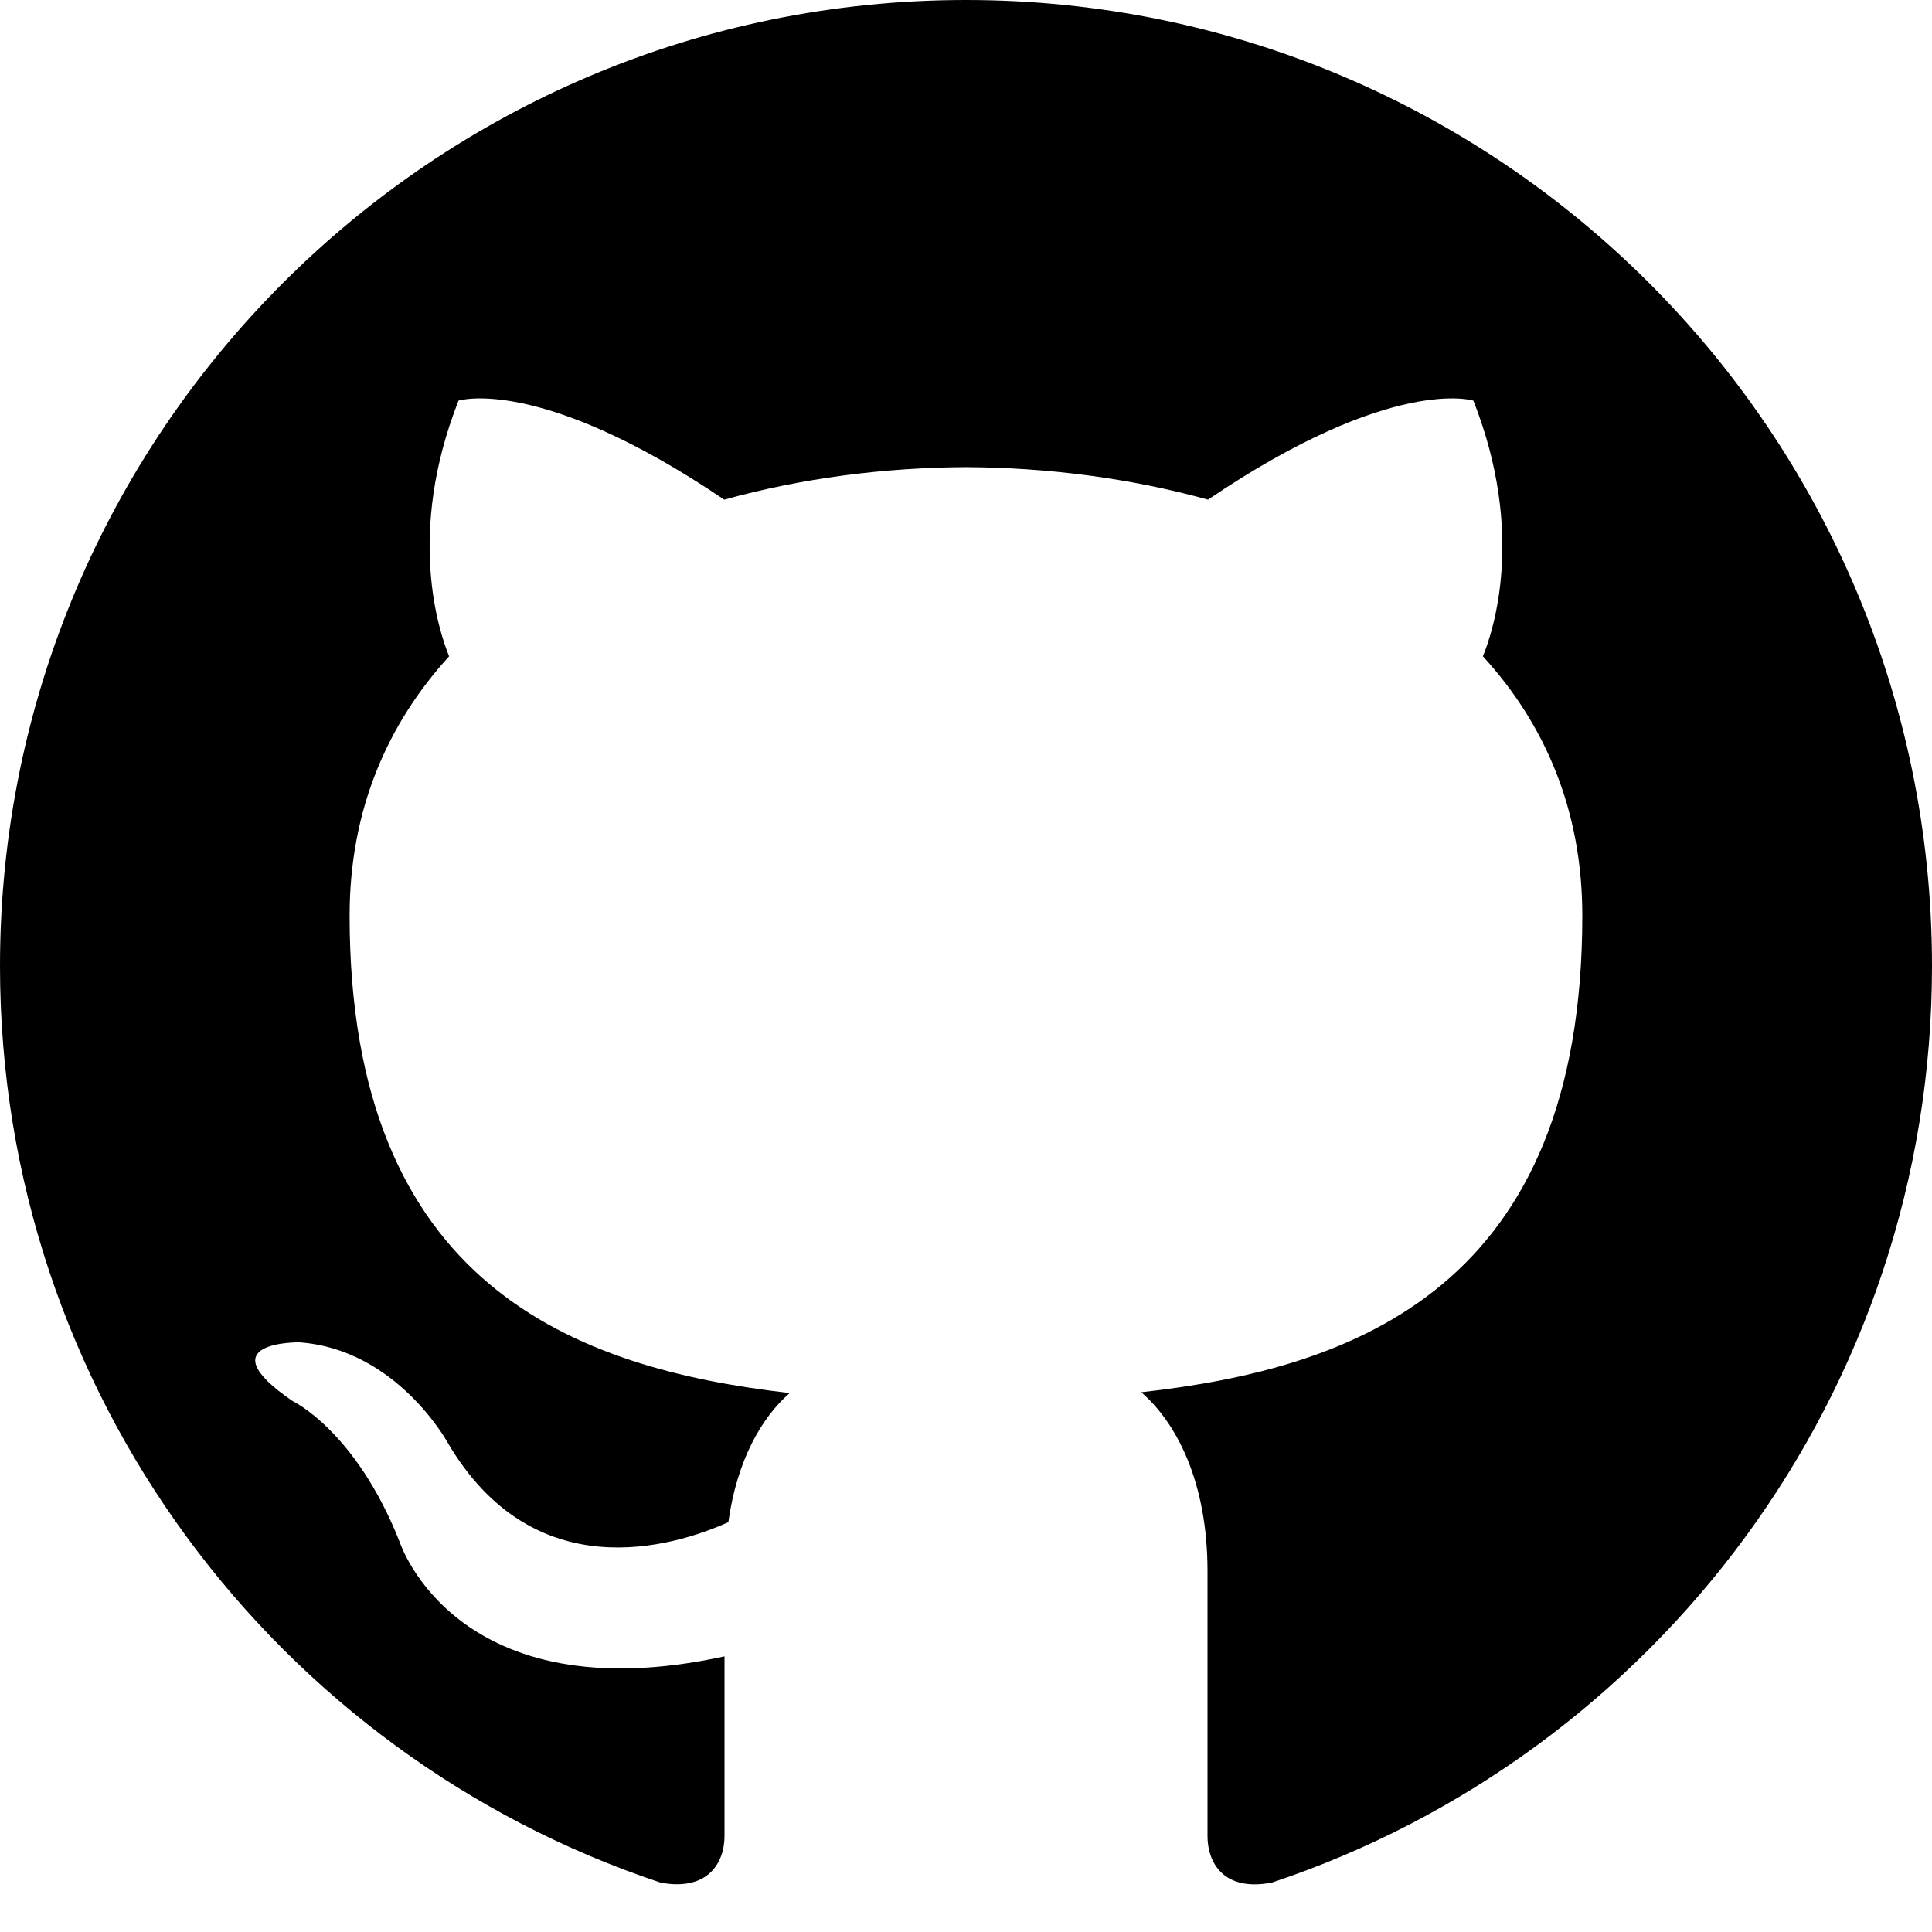
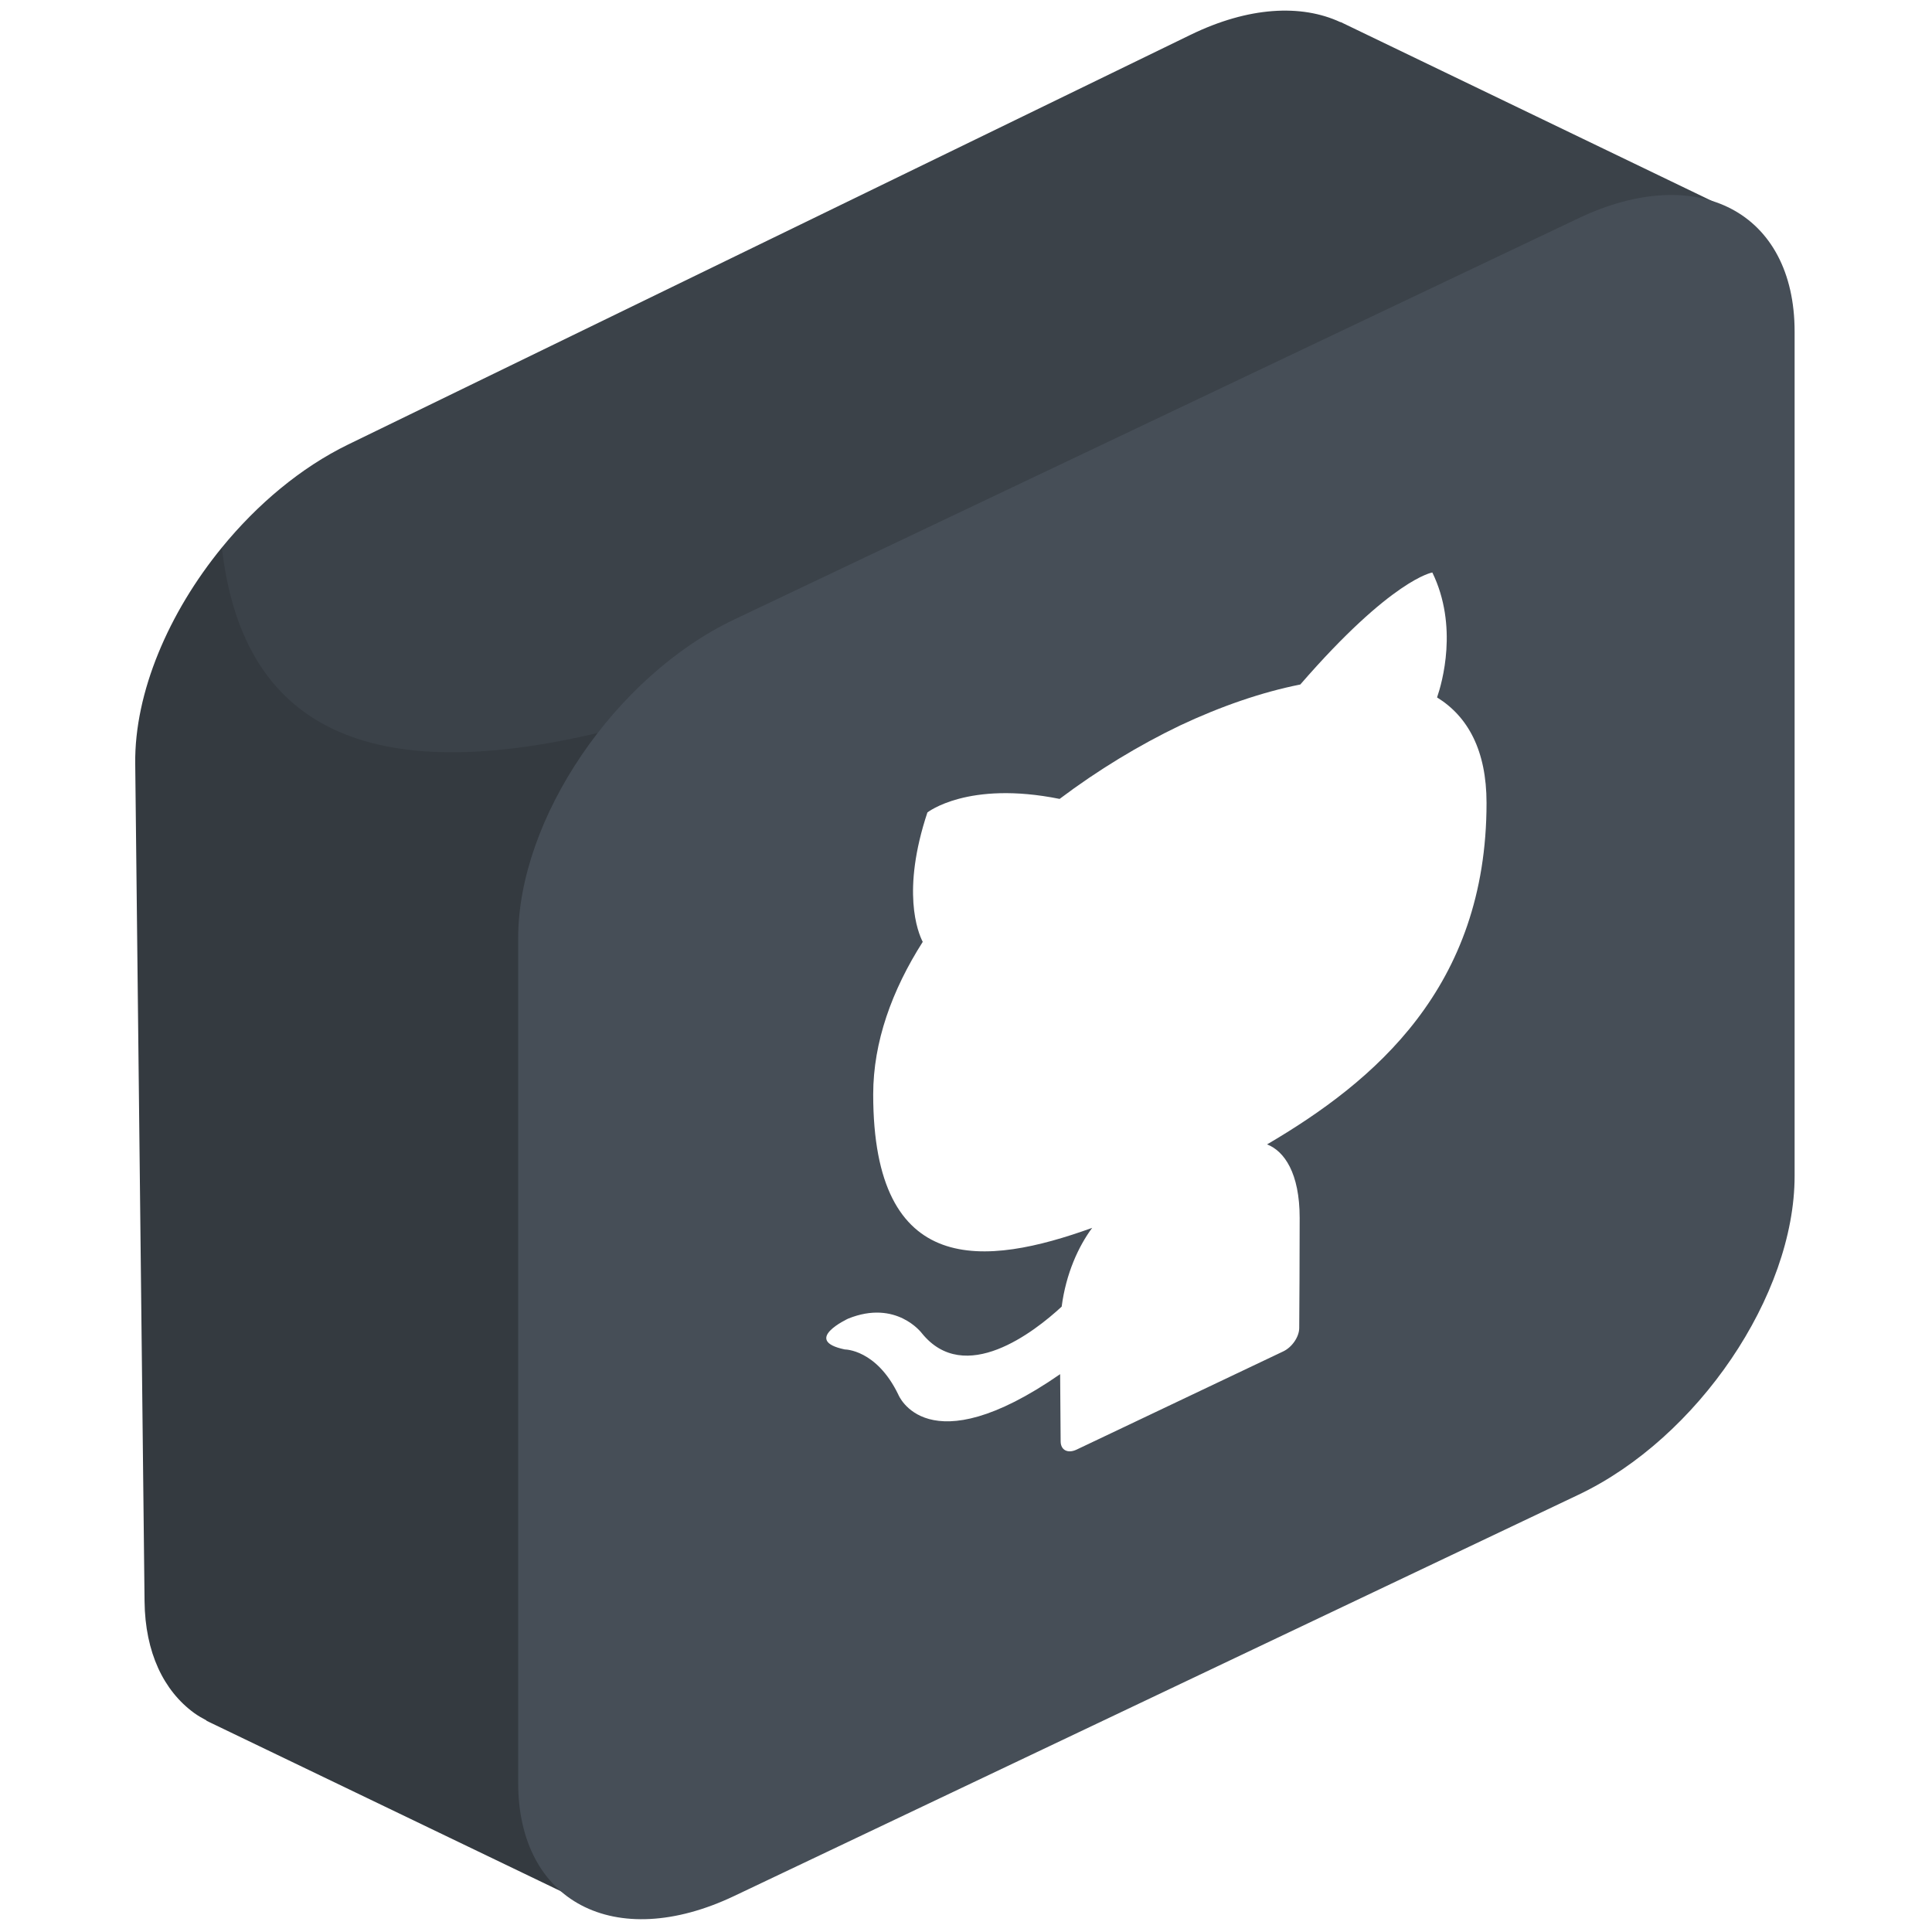
- <svg xmlns="http://www.w3.org/2000/svg" width="24" height="24" viewBox="0 0 24 24">
-   <path d="M12 0c-6.626 0-12 5.373-12 12 0 5.302 3.438 9.8 8.207 11.387.599.111.793-.261.793-.577v-2.234c-3.338.726-4.033-1.416-4.033-1.416-.546-1.387-1.333-1.756-1.333-1.756-1.089-.745.083-.729.083-.729 1.205.084 1.839 1.237 1.839 1.237 1.07 1.834 2.807 1.304 3.492.997.107-.775.418-1.305.762-1.604-2.665-.305-5.467-1.334-5.467-5.931 0-1.311.469-2.381 1.236-3.221-.124-.303-.535-1.524.117-3.176 0 0 1.008-.322 3.301 1.23.957-.266 1.983-.399 3.003-.404 1.02.005 2.047.138 3.006.404 2.291-1.552 3.297-1.23 3.297-1.23.653 1.653.242 2.874.118 3.176.77.84 1.235 1.911 1.235 3.221 0 4.609-2.807 5.624-5.479 5.921.43.372.823 1.102.823 2.222v3.293c0 .319.192.694.801.576 4.765-1.589 8.199-6.086 8.199-11.386 0-6.627-5.373-12-12-12z" />
+ <svg xmlns="http://www.w3.org/2000/svg" version="1.1" width="256" height="256" viewBox="0 0 256 256" xml:space="preserve">
+   <defs>
+ </defs>
+   <g style="stroke: none; stroke-width: 0; stroke-dasharray: none; stroke-linecap: butt; stroke-linejoin: miter; stroke-miterlimit: 10; fill: none; fill-rule: nonzero; opacity: 1;" transform="translate(1.406593 1.406593) scale(2.81 2.81)">
+     <path d="M 6.316 75.013 c 0.027 2.411 0.901 4.213 2.337 5.261 c 0.184 0.134 0.385 0.246 0.587 0.355 l -0.004 0.012 l 0.118 0.057 c 0.041 0.021 0.083 0.04 0.124 0.06 l 17.797 8.561 l 0.738 -0.428 c -0.423 -0.898 -0.671 -1.965 -0.685 -3.205 l -0.231 -20.726 l -0.209 -18.781 c -0.039 -3.497 1.713 -7.447 4.406 -10.581 L 9.962 25.318 c -2.508 3.068 -4.124 6.833 -4.086 10.187 l 0.209 18.781 L 6.316 75.013 z" style="stroke: none; stroke-width: 1; stroke-dasharray: none; stroke-linecap: butt; stroke-linejoin: miter; stroke-miterlimit: 10; fill: rgb(52,58,64); fill-rule: nonzero; opacity: 1;" transform=" matrix(1 0 0 1 0 0) " stroke-linecap="round" />
+     <path d="M 62.715 0.538 L 62.71 0.546 c -1.846 -0.86 -4.335 -0.735 -7.07 0.595 L 15.923 20.457 c -2.24 1.089 -4.295 2.823 -5.961 4.861 c 0.9 7.946 6.189 11.544 18.007 8.677 c 1.606 -1.869 6.871 -1.846 8.967 -2.865 l 39.717 -19.316 c 1.36 -0.662 2.659 -1.021 3.85 -1.115 l 0.11 -1.536 L 62.715 0.538 z" style="stroke: none; stroke-width: 1; stroke-dasharray: none; stroke-linecap: butt; stroke-linejoin: miter; stroke-miterlimit: 10; fill: rgb(59,66,73); fill-rule: nonzero; opacity: 1;" transform=" matrix(1 0 0 1 0 0) " stroke-linecap="round" />
+     <path d="M 73.938 9.789 L 34.119 28.713 c -5.626 2.674 -10.186 9.402 -10.186 15.028 V 62.67 v 2.006 V 83.56 c 0 5.626 4.561 8.019 10.186 5.345 l 13.736 -6.528 l 26.083 -12.396 c 5.626 -2.674 10.186 -9.402 10.186 -15.028 V 15.134 C 84.125 9.508 79.564 7.115 73.938 9.789 z" style="stroke: none; stroke-width: 1; stroke-dasharray: none; stroke-linecap: butt; stroke-linejoin: miter; stroke-miterlimit: 10; fill: rgb(70,78,87); fill-rule: nonzero; opacity: 1;" transform=" matrix(1 0 0 1 0 0) " stroke-linecap="round" />
+     <path d="M 39.338 63.133 c 0 0 1.485 -0.009 2.517 2.12 c 0 0 1.331 3.413 7.635 -0.955 c 0.006 1.2 0.017 2.353 0.024 3.173 c 0.004 0.41 0.338 0.581 0.751 0.385 l 9.749 -4.633 c 0.412 -0.196 0.748 -0.686 0.75 -1.1 c 0.007 -1.164 0.021 -3.031 0.021 -5.193 c 0 -2.114 -0.724 -3.15 -1.537 -3.467 c 5.047 -2.96 10.349 -7.396 10.349 -16.101 c 0 -2.474 -0.879 -4.078 -2.333 -4.975 c 0.235 -0.683 1.011 -3.357 -0.223 -5.892 c 0 0 -1.9 0.295 -6.226 5.282 c -1.811 0.359 -3.752 1.029 -5.678 1.936 c -1.926 0.925 -3.865 2.098 -5.672 3.459 c -4.331 -0.874 -6.234 0.639 -6.234 0.639 c -1.231 3.707 -0.455 5.643 -0.22 6.102 c -1.45 2.276 -2.336 4.719 -2.336 7.193 c 0 8.684 5.292 8.112 10.326 6.293 c -0.648 0.874 -1.235 2.153 -1.439 3.715 c -1.293 1.194 -4.574 3.755 -6.595 1.251 c 0 0 -1.199 -1.606 -3.474 -0.685 C 39.493 61.681 37.281 62.703 39.338 63.133 z" style="stroke: none; stroke-width: 1; stroke-dasharray: none; stroke-linecap: butt; stroke-linejoin: miter; stroke-miterlimit: 10; fill: rgb(255,255,255); fill-rule: nonzero; opacity: 1;" transform=" matrix(1 0 0 1 0 0) " stroke-linecap="round" />
+   </g>
</svg>
